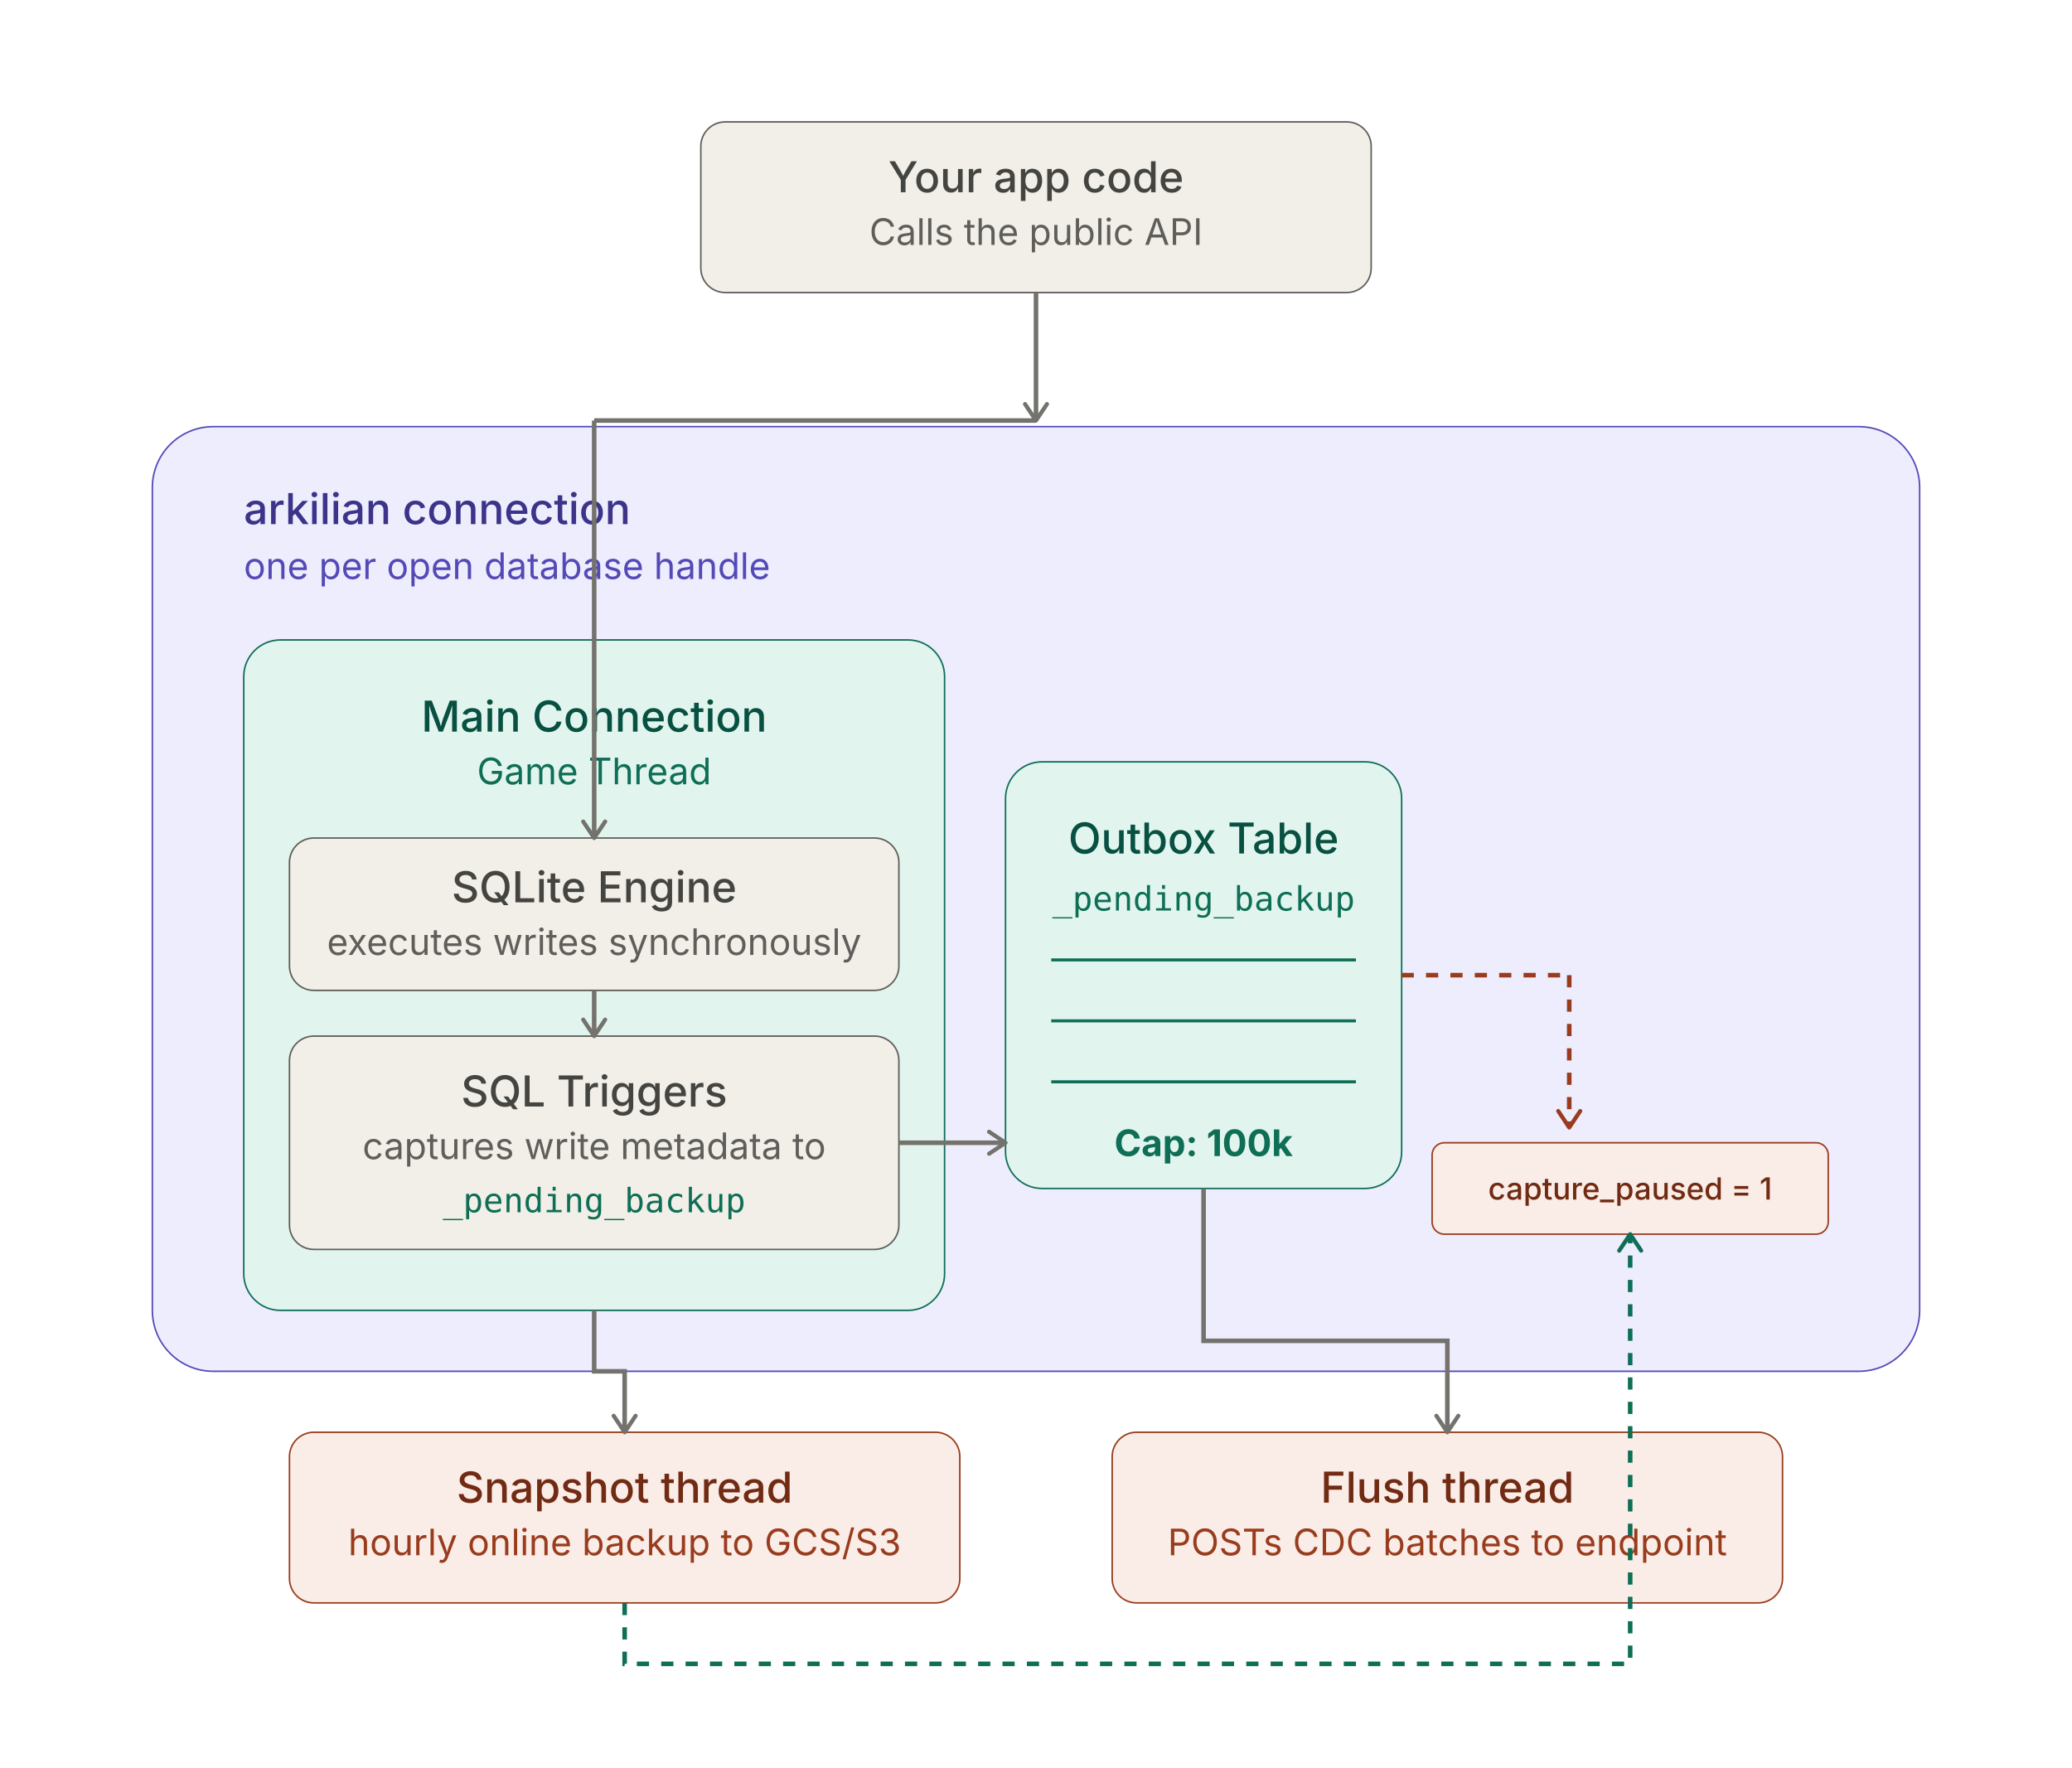
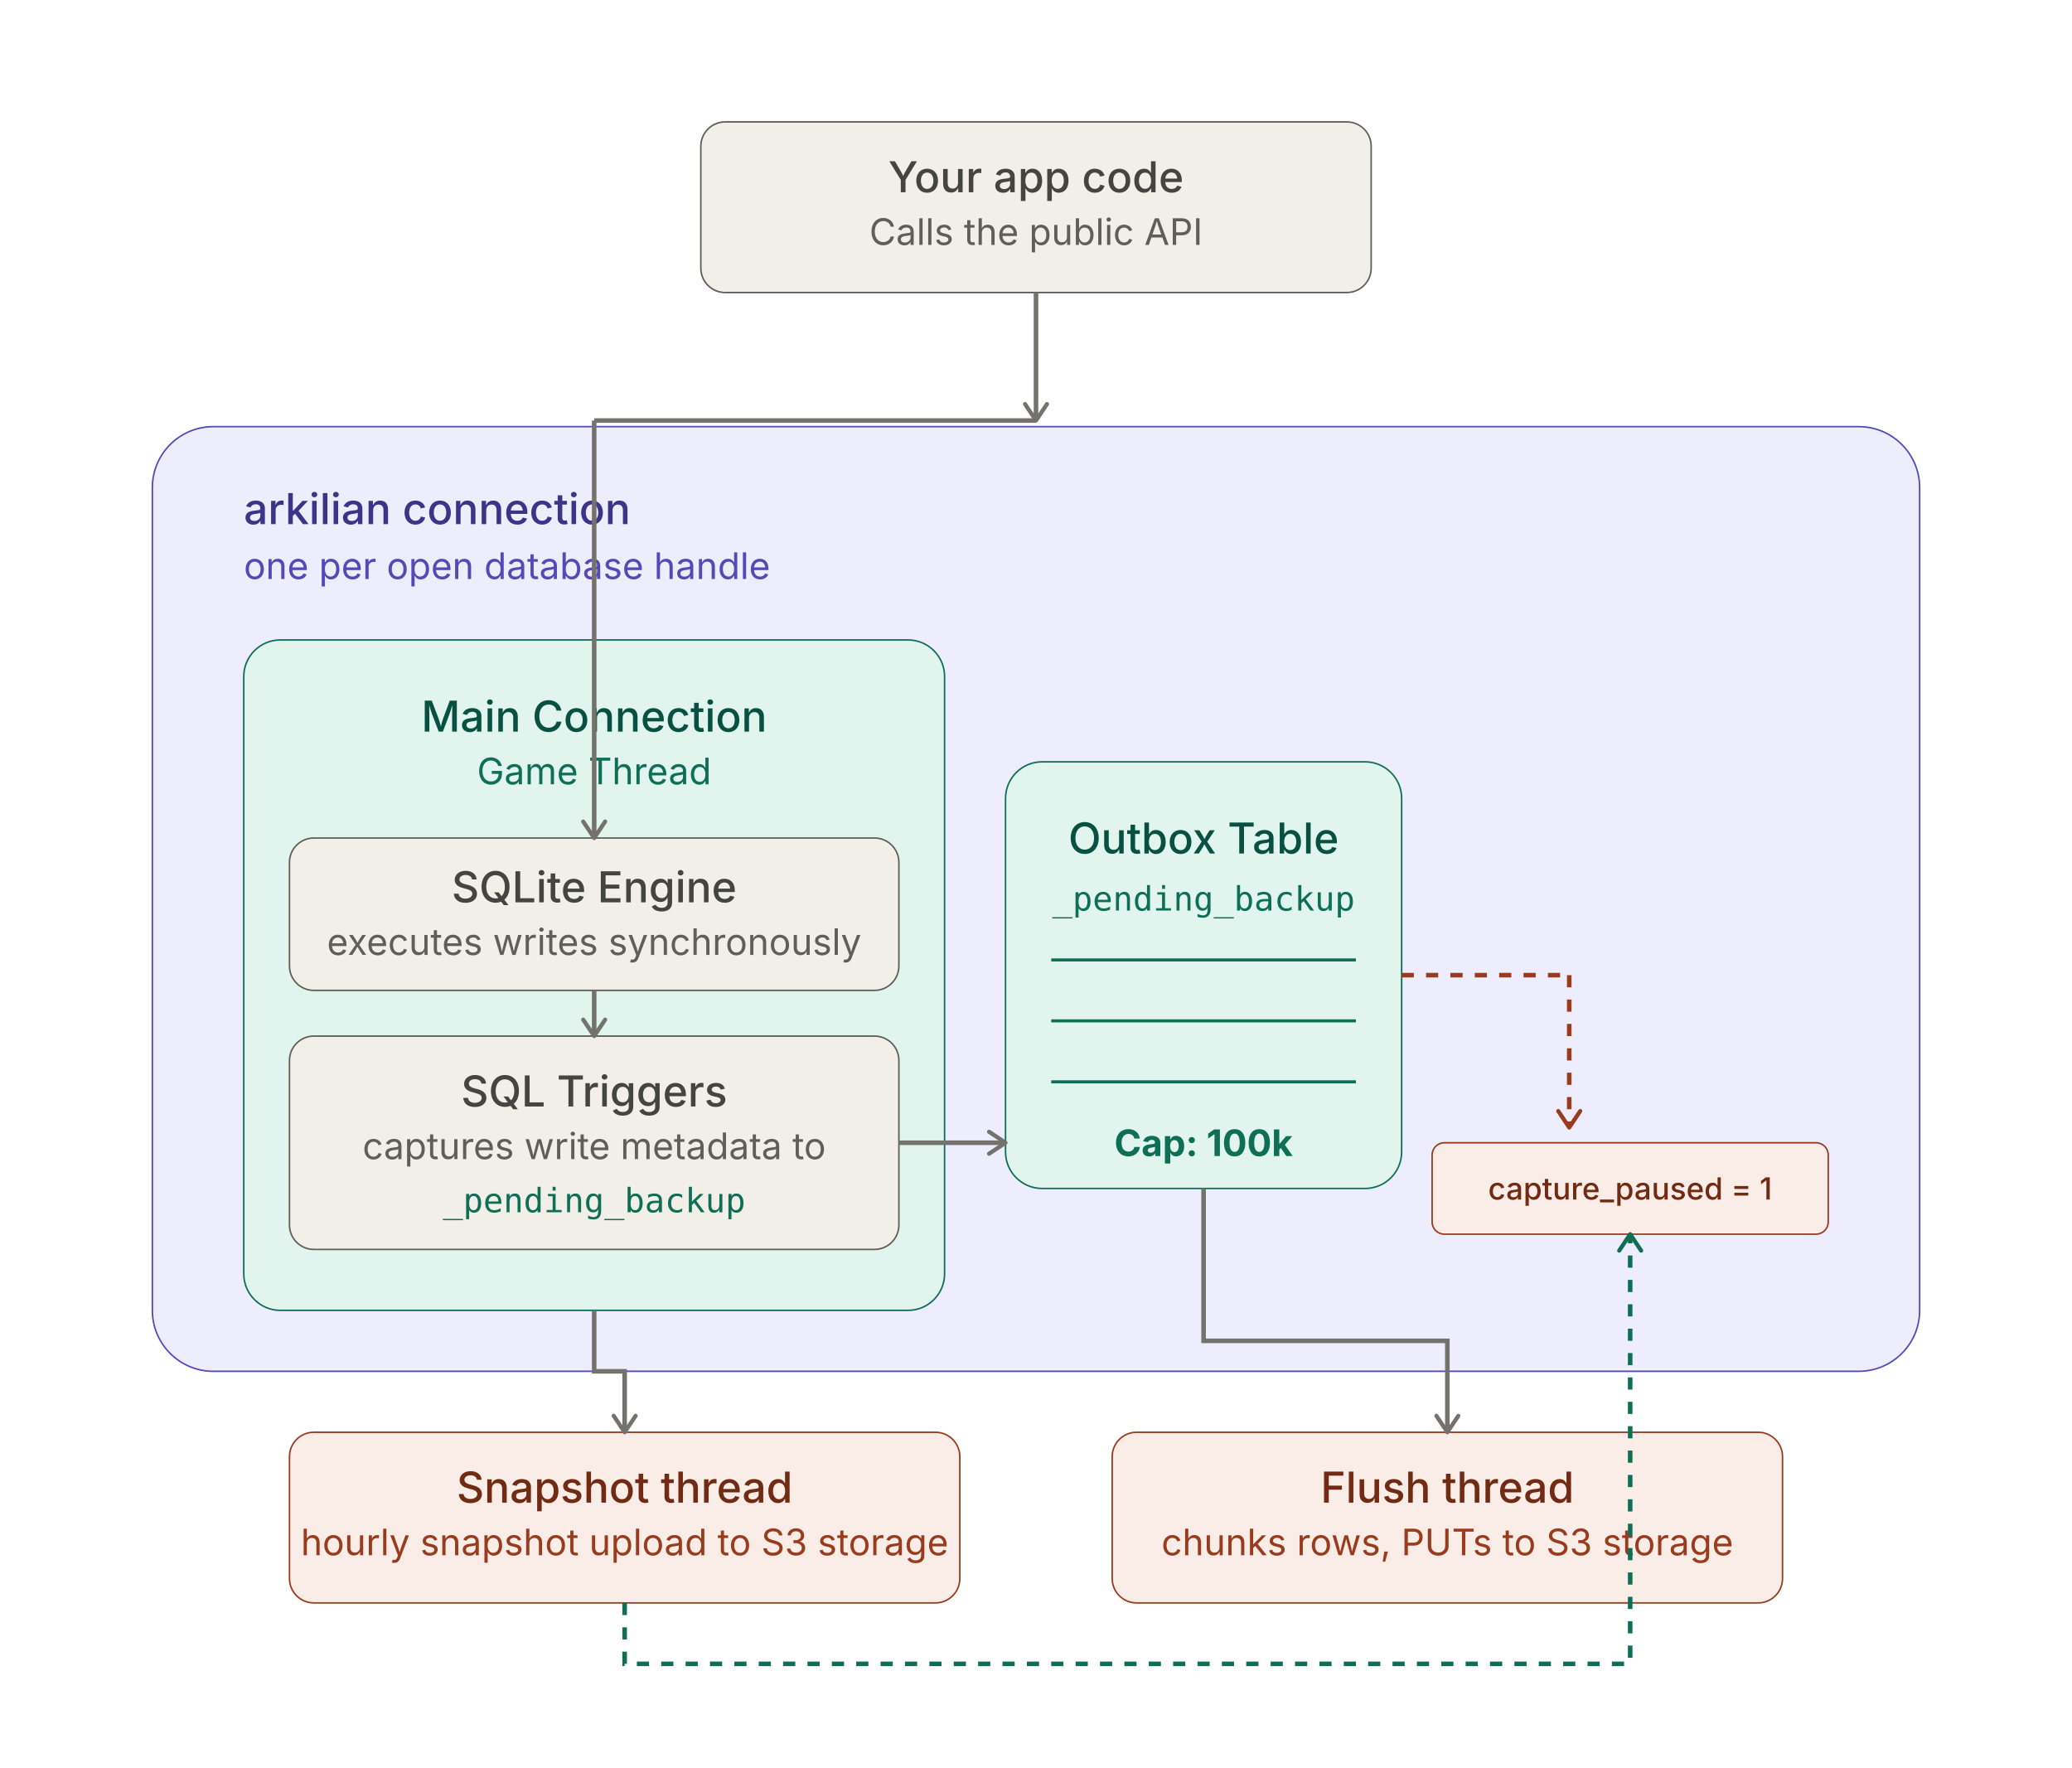
<svg xmlns="http://www.w3.org/2000/svg" width="100%" viewBox="0 0 680 580" role="img">
  <defs>
    <marker id="arrow" viewBox="0 0 10 10" refX="8" refY="5" markerWidth="6" markerHeight="6" orient="auto-start-reverse">
      <path d="M2 1L8 5L2 9" fill="none" stroke="context-stroke" stroke-width="1.5" stroke-linecap="round" stroke-linejoin="round" />
    </marker>
    <style>
      .text-base { font-family: "Anthropic Sans", -apple-system, system-ui, "Segoe UI", sans-serif; font-size: 16px; font-weight: 400; text-anchor: start; dominant-baseline: auto; }
      .text-title { font-family: "Anthropic Sans", -apple-system, system-ui, "Segoe UI", sans-serif; font-size: 14px; font-weight: 500; text-anchor: middle; dominant-baseline: central; }
      .text-desc { font-family: "Anthropic Sans", -apple-system, system-ui, "Segoe UI", sans-serif; font-size: 12px; font-weight: 400; text-anchor: middle; dominant-baseline: central; }
      .text-header { font-family: "Anthropic Sans", -apple-system, system-ui, "Segoe UI", sans-serif; font-size: 14px; font-weight: 500; text-anchor: start; dominant-baseline: auto; }
      .text-sub { font-family: "Anthropic Sans", -apple-system, system-ui, "Segoe UI", sans-serif; font-size: 12px; font-weight: 400; text-anchor: start; dominant-baseline: auto; }
      .line-conn { fill: none; stroke: rgb(115, 114, 108); stroke-width: 1.5; }
      .line-dashed { fill: none; stroke: rgb(153, 60, 29); stroke-width: 1.5; stroke-dasharray: 4,4; }
    </style>
  </defs>
  <g class="text-base">
    <rect x="230" y="40" width="220" height="56" rx="8" stroke-width="0.5" style="fill:rgb(241, 239, 232);stroke:rgb(95, 94, 90);" />
    <text x="340" y="58" class="text-title" style="fill:rgb(68, 68, 65);">Your app code</text>
    <text x="340" y="76" class="text-desc" style="fill:rgb(95, 94, 90);">Calls the public API</text>
  </g>
  <line x1="340" y1="96" x2="340" y2="138" marker-end="url(#arrow)" class="line-conn" />
  <g class="text-base">
    <rect x="50" y="140" width="580" height="310" rx="20" stroke-width="0.5" style="fill:rgb(238, 237, 254);stroke:rgb(83, 74, 183);" />
    <text x="80" y="172" class="text-header" style="fill:rgb(60, 52, 137);">arkilian connection</text>
    <text x="80" y="190" class="text-sub" style="fill:rgb(83, 74, 183);">one per open database handle</text>
  </g>
  <g class="text-base">
    <rect x="80" y="210" width="230" height="220" rx="12" stroke-width="0.5" style="fill:rgb(225, 245, 238);stroke:rgb(15, 110, 86);" />
    <text x="195" y="235" class="text-title" style="fill:rgb(8, 80, 65);">Main Connection</text>
    <text x="195" y="253" class="text-desc" style="fill:rgb(15, 110, 86);">Game Thread</text>
    <rect x="95" y="275" width="200" height="50" rx="8" stroke-width="0.5" style="fill:rgb(241, 239, 232);stroke:rgb(95, 94, 90);" />
    <text x="195" y="291" class="text-title" style="fill:rgb(68, 68, 65);">SQLite Engine</text>
    <text x="195" y="309" class="text-desc" style="fill:rgb(95, 94, 90);">executes writes synchronously</text>
    <rect x="95" y="340" width="200" height="70" rx="8" stroke-width="0.5" style="fill:rgb(241, 239, 232);stroke:rgb(95, 94, 90);" />
    <text x="195" y="358" class="text-title" style="fill:rgb(68, 68, 65);">SQL Triggers</text>
    <text x="195" y="376" class="text-desc" style="fill:rgb(95, 94, 90);">captures write metadata to</text>
    <text x="195" y="394" class="text-desc" style="font-family: monospace; font-size: 11px; fill:rgb(15, 110, 86);">_pending_backup</text>
  </g>
  <g class="text-base">
    <rect x="330" y="250" width="130" height="140" rx="12" stroke-width="0.5" style="fill:rgb(225, 245, 238);stroke:rgb(15, 110, 86);" />
    <text x="395" y="275" class="text-title" style="fill:rgb(8, 80, 65);">Outbox Table</text>
    <text x="395" y="295" class="text-desc" style="font-family: monospace; font-size: 11px; fill:rgb(15, 110, 86);">_pending_backup</text>
    <path d="M 345,315 L 445,315 M 345,335 L 445,335 M 345,355 L 445,355" stroke="rgb(15, 110, 86)" stroke-width="1" />
    <text x="395" y="375" class="text-desc" style="fill:rgb(15, 110, 86); font-weight: bold;">Cap: 100k</text>
  </g>
  <line x1="340" y1="138" x2="195" y2="138" class="line-conn" />
  <line x1="195" y1="138" x2="195" y2="275" marker-end="url(#arrow)" class="line-conn" />
  <line x1="195" y1="325" x2="195" y2="340" marker-end="url(#arrow)" class="line-conn" />
  <line x1="295" y1="375" x2="330" y2="375" marker-end="url(#arrow)" class="line-conn" />
  <g class="text-base">
    <rect x="95" y="470" width="220" height="56" rx="8" stroke-width="0.5" style="fill:rgb(250, 236, 231);stroke:rgb(153, 60, 29);" />
    <text x="205" y="488" class="text-title" style="fill:rgb(113, 43, 19);">Snapshot thread</text>
-     <text x="205" y="506" class="text-desc" style="fill:rgb(153, 60, 29);">hourly online backup to GCS/S3</text>
+     <text x="205" y="506" class="text-desc" style="fill:rgb(153, 60, 29);">hourly snapshot upload to S3 storage</text>
  </g>
  <g class="text-base">
    <rect x="365" y="470" width="220" height="56" rx="8" stroke-width="0.5" style="fill:rgb(250, 236, 231);stroke:rgb(153, 60, 29);" />
    <text x="475" y="488" class="text-title" style="fill:rgb(113, 43, 19);">Flush thread</text>
-     <text x="475" y="506" class="text-desc" style="fill:rgb(153, 60, 29);">POSTs CDC batches to endpoint</text>
+     <text x="475" y="506" class="text-desc" style="fill:rgb(153, 60, 29);">chunks rows, PUTs to S3 storage</text>
  </g>
  <path d="M 395,390 L 395,440 L 475,440 L 475,470" marker-end="url(#arrow)" class="line-conn" />
  <path d="M 195,430 L 195,450 L 205,450 L 205,470" marker-end="url(#arrow)" class="line-conn" />
  <path d="M 460,320 L 515,320 M 515,320 L 515,370" marker-end="url(#arrow)" class="line-dashed" />
  <g class="text-base" transform="translate(470, 375)">
    <rect x="0" y="0" width="130" height="30" rx="4" stroke-width="0.5" style="fill:rgb(250, 236, 231);stroke:rgb(153, 60, 29);" />
    <text x="65" y="15" class="text-title" style="font-size: 10px; fill:rgb(113, 43, 19);">capture_paused = 1</text>
  </g>
  <path d="M 205,526 L 205,546 L 535,546 L 535,405" marker-end="url(#arrow)" class="line-dashed" style="stroke: rgb(15, 110, 86);" />
</svg>
